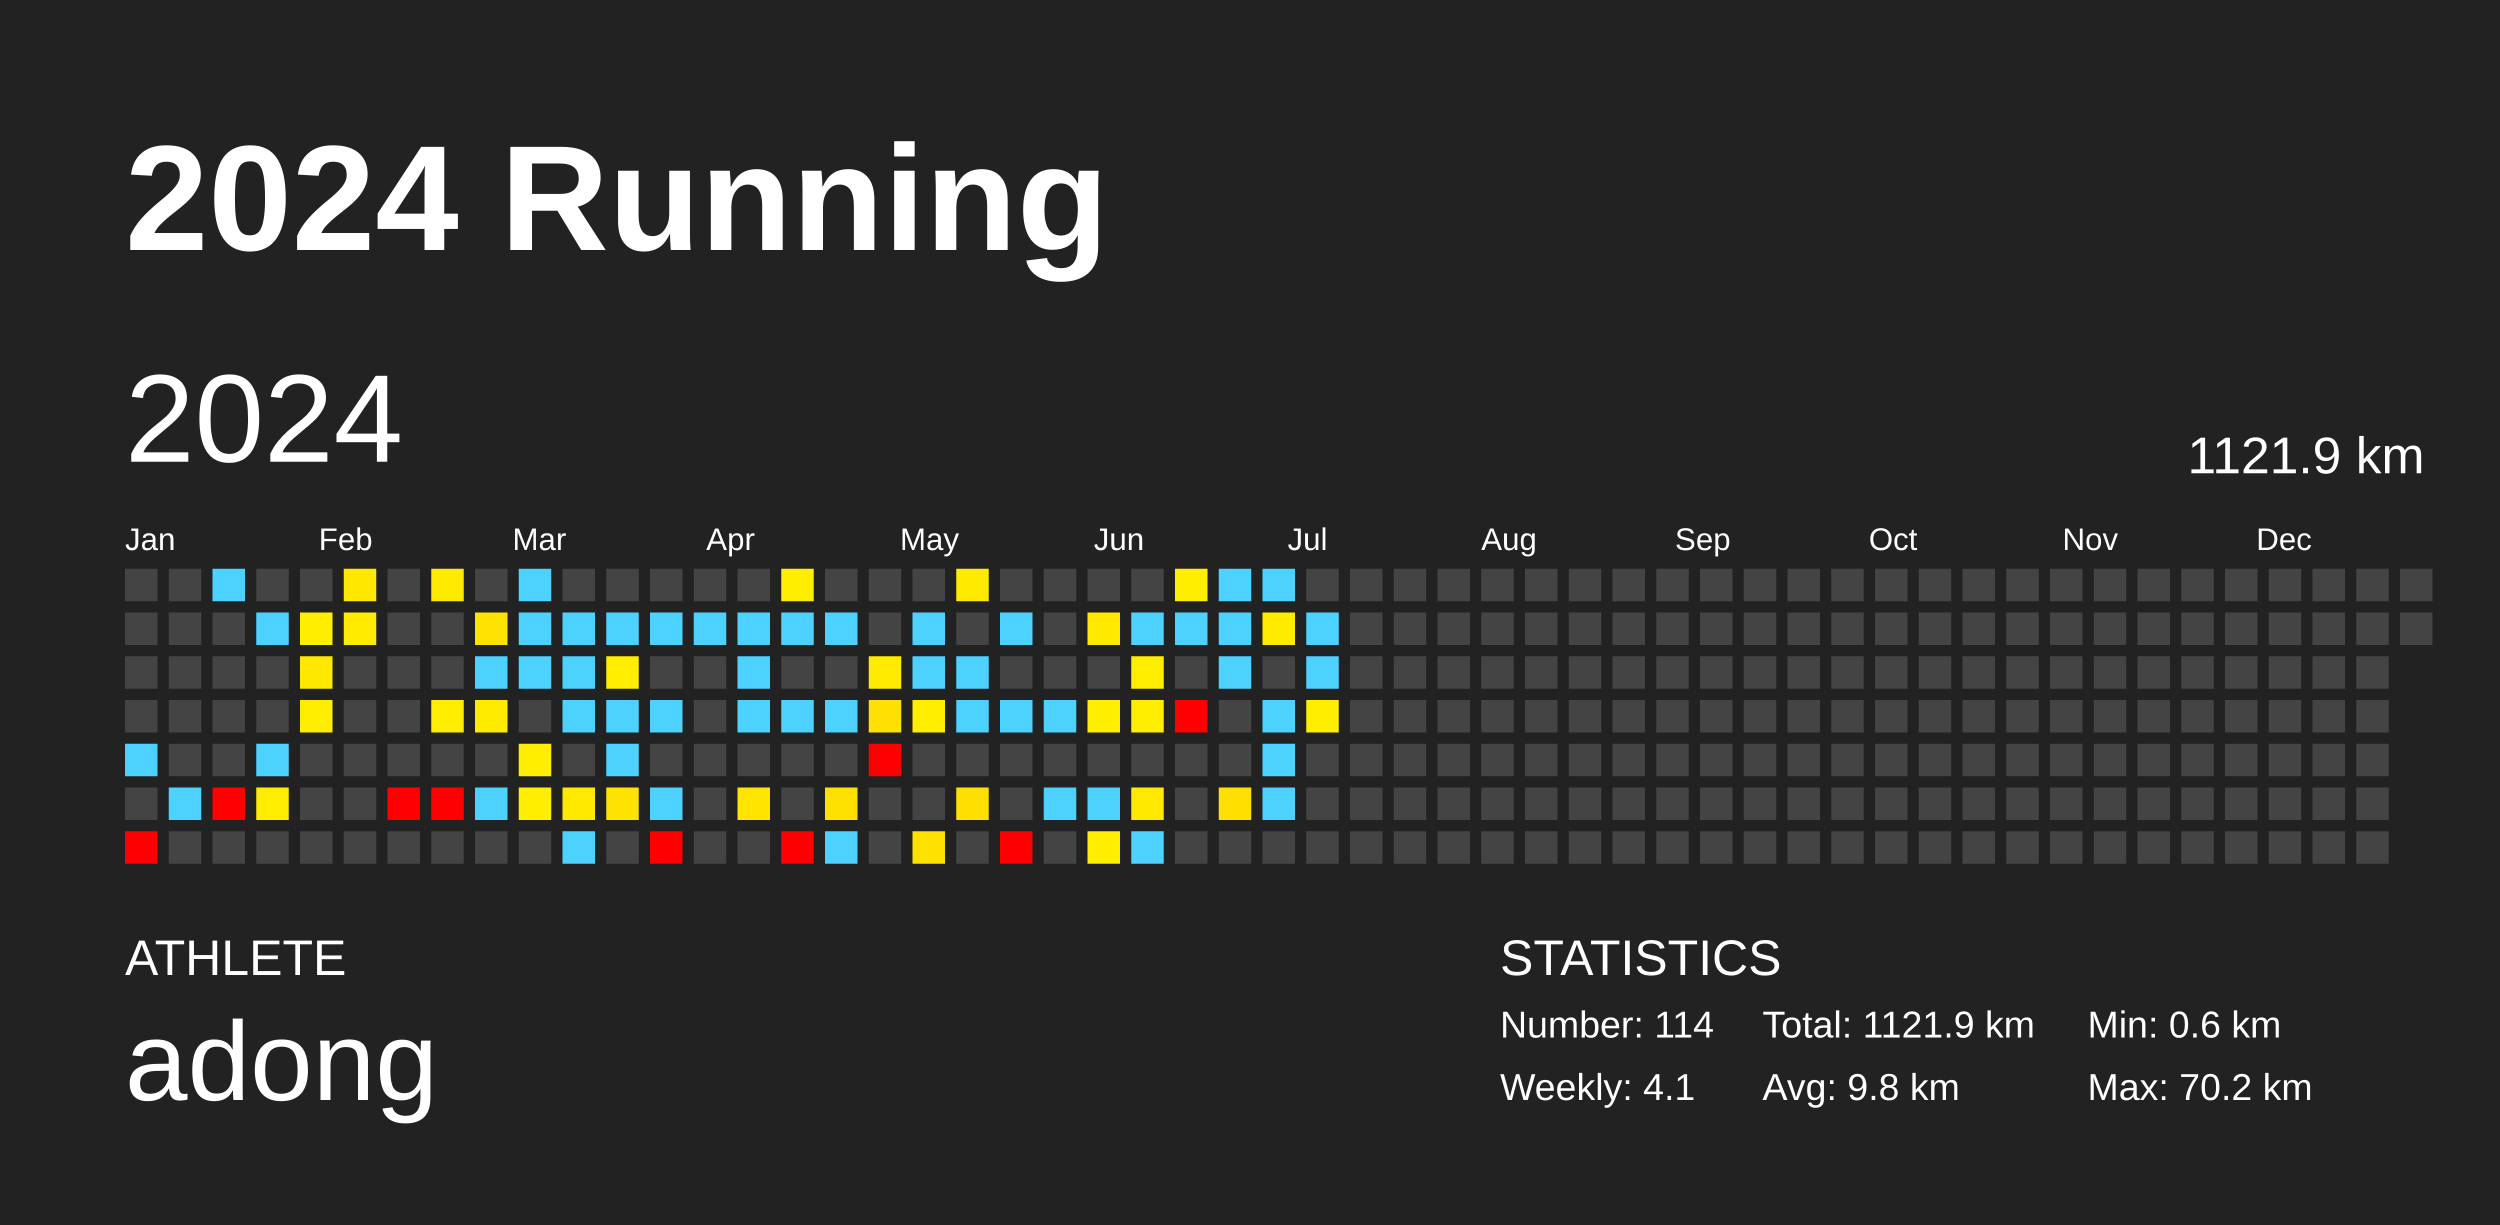
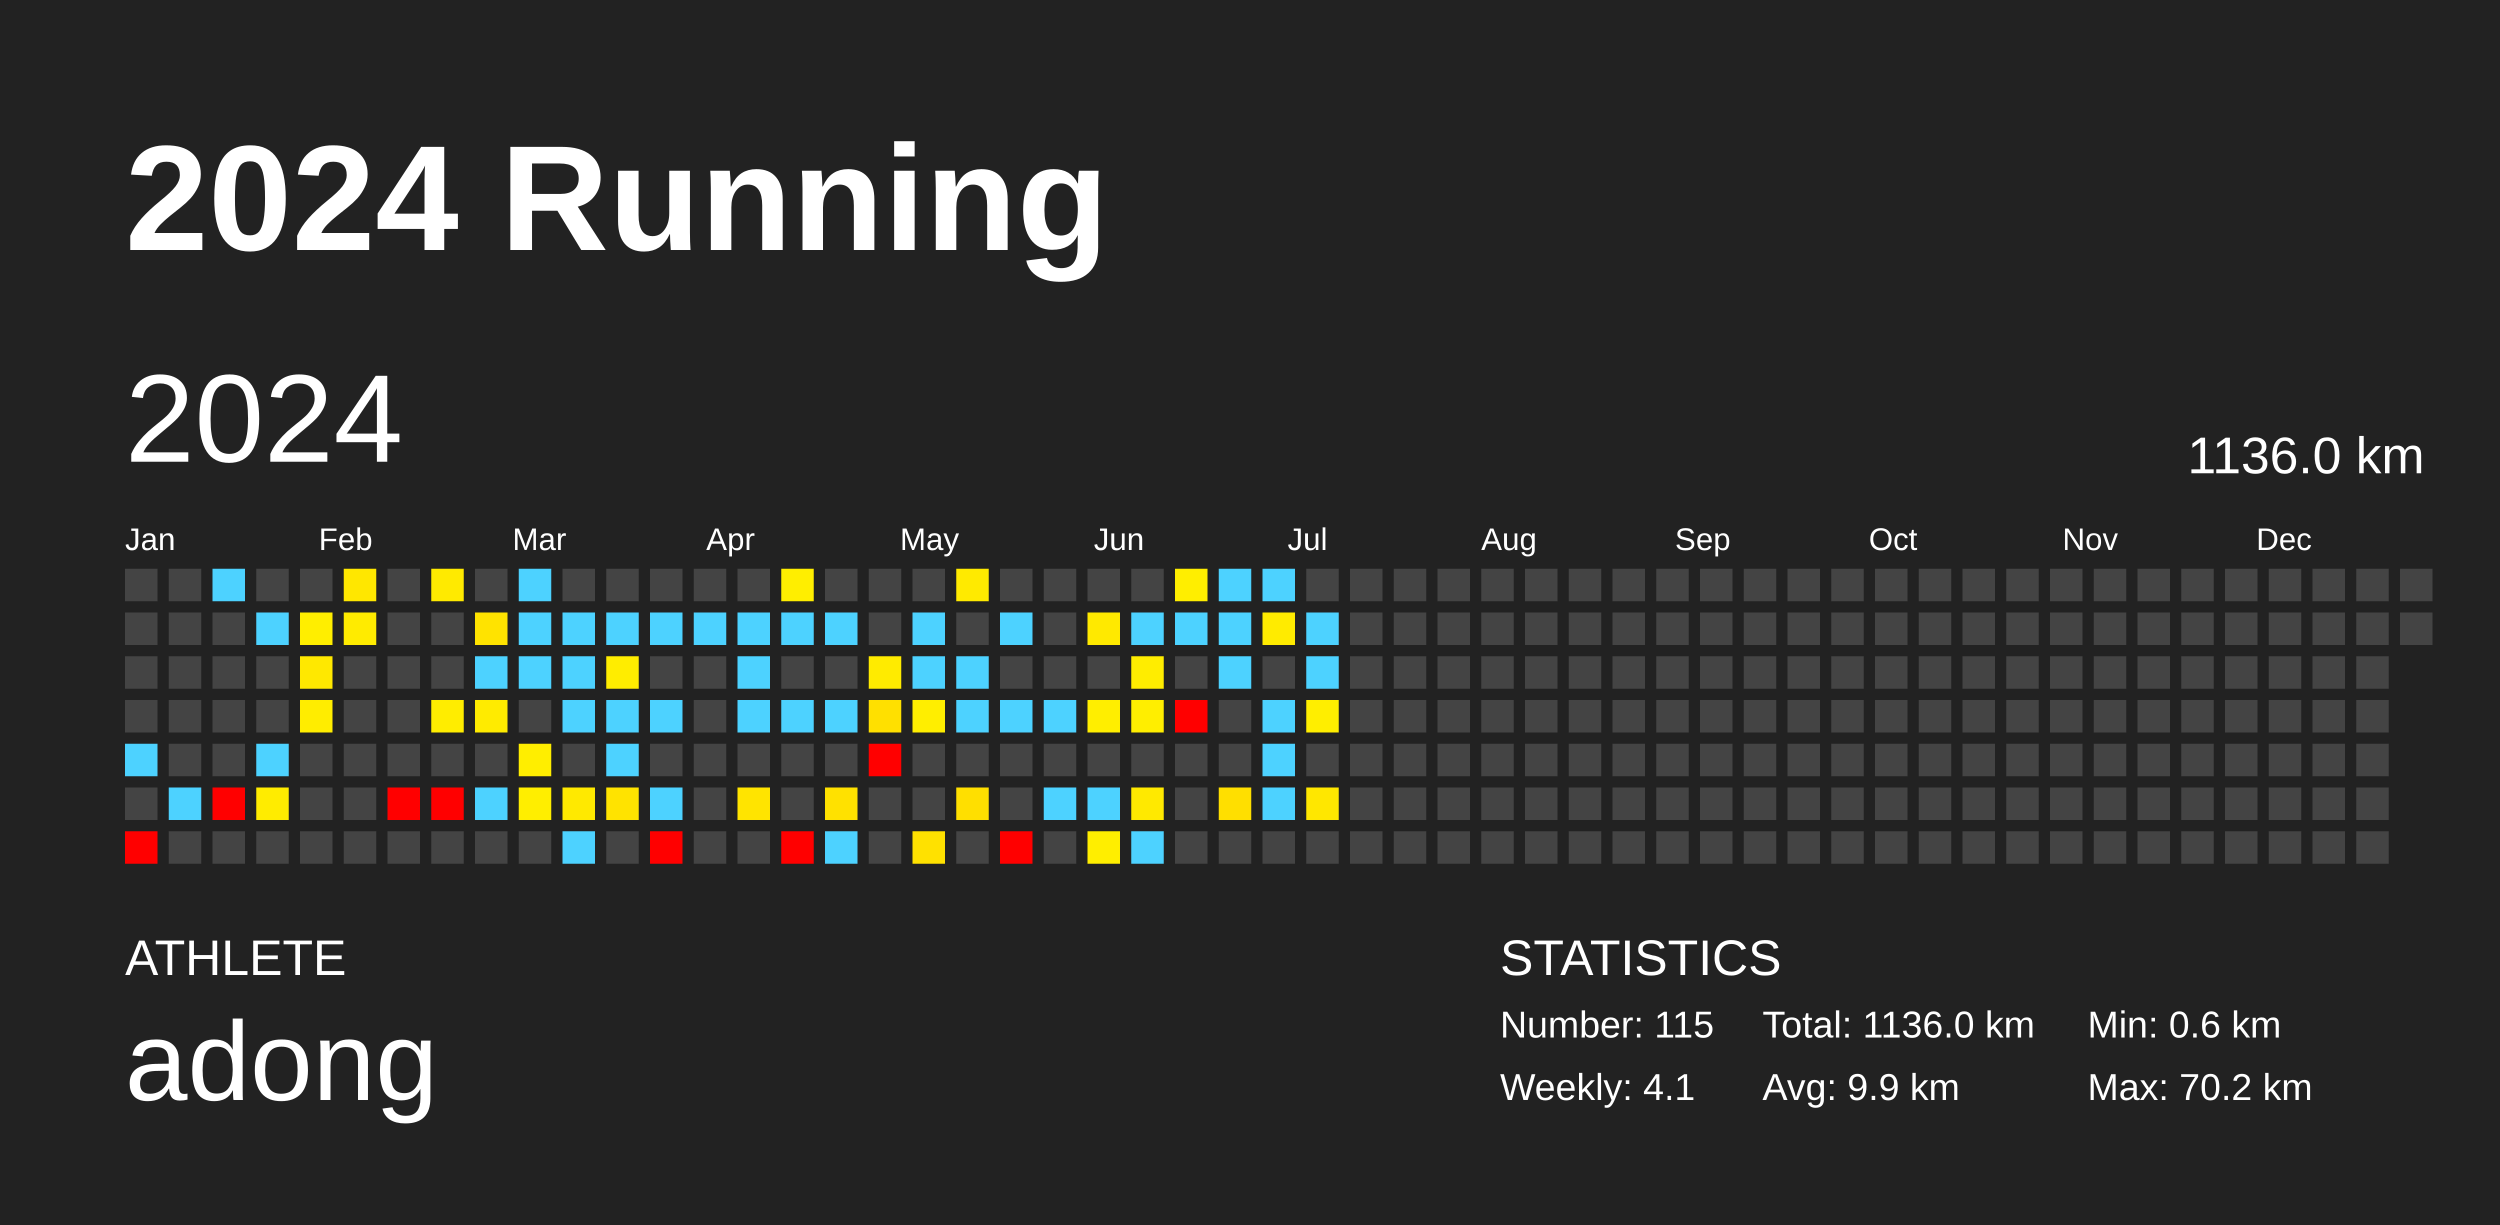
<svg xmlns="http://www.w3.org/2000/svg" baseProfile="full" height="98mm" version="1.1" viewBox="0,0,200,98" width="200mm">
  <defs />
  <rect fill="#222222" height="98" width="200" x="0" y="0" />
  <text fill="#FFFFFF" style="font-size:12px; font-family:Arial; font-weight:bold;" x="10" y="20">2024 Running</text>
  <text fill="#FFFFFF" style="font-size:4px; font-family:Arial" x="10" y="78">ATHLETE</text>
  <text fill="#FFFFFF" style="font-size:9px; font-family:Arial" x="10" y="88">adong</text>
  <text fill="#FFFFFF" style="font-size:4px; font-family:Arial" x="120" y="78">STATISTICS</text>
-   <text fill="#FFFFFF" style="font-size:3px; font-family:Arial" x="120" y="83">Number: 114</text>
+   <text fill="#FFFFFF" style="font-size:3px; font-family:Arial" x="120" y="83">Number: 115</text>
  <text fill="#FFFFFF" style="font-size:3px; font-family:Arial" x="120" y="88">Weekly: 4.1</text>
-   <text fill="#FFFFFF" style="font-size:3px; font-family:Arial" x="141" y="83">Total: 1121.9 km</text>
-   <text fill="#FFFFFF" style="font-size:3px; font-family:Arial" x="141" y="88">Avg: 9.8 km</text>
+   <text fill="#FFFFFF" style="font-size:3px; font-family:Arial" x="141" y="83">Total: 1136.0 km</text>
+   <text fill="#FFFFFF" style="font-size:3px; font-family:Arial" x="141" y="88">Avg: 9.9 km</text>
  <text fill="#FFFFFF" style="font-size:3px; font-family:Arial" x="167" y="83">Min: 0.6 km</text>
  <text fill="#FFFFFF" style="font-size:3px; font-family:Arial" x="167" y="88">Max: 70.2 km</text>
  <text dominant-baseline="hanging" fill="#FFFFFF" style="font-size:10.0px; font-family:Arial;" x="10" y="30">2024</text>
-   <text dominant-baseline="hanging" fill="#FFFFFF" style="font-size:4.125px; font-family:Arial;" x="175" y="35">1121.9 km</text>
+   <text dominant-baseline="hanging" fill="#FFFFFF" style="font-size:4.125px; font-family:Arial;" x="175" y="35">1136.0 km</text>
  <text fill="#FFFFFF" style="font-size:2.5px; font-family:Arial" x="10.0" y="44">Jan</text>
  <text fill="#FFFFFF" style="font-size:2.5px; font-family:Arial" x="25.5" y="44">Feb</text>
  <text fill="#FFFFFF" style="font-size:2.5px; font-family:Arial" x="41.0" y="44">Mar</text>
  <text fill="#FFFFFF" style="font-size:2.5px; font-family:Arial" x="56.5" y="44">Apr</text>
  <text fill="#FFFFFF" style="font-size:2.5px; font-family:Arial" x="72.0" y="44">May</text>
  <text fill="#FFFFFF" style="font-size:2.5px; font-family:Arial" x="87.5" y="44">Jun</text>
  <text fill="#FFFFFF" style="font-size:2.5px; font-family:Arial" x="103.0" y="44">Jul</text>
  <text fill="#FFFFFF" style="font-size:2.5px; font-family:Arial" x="118.5" y="44">Aug</text>
  <text fill="#FFFFFF" style="font-size:2.5px; font-family:Arial" x="134.0" y="44">Sep</text>
  <text fill="#FFFFFF" style="font-size:2.5px; font-family:Arial" x="149.5" y="44">Oct</text>
  <text fill="#FFFFFF" style="font-size:2.5px; font-family:Arial" x="165.0" y="44">Nov</text>
  <text fill="#FFFFFF" style="font-size:2.5px; font-family:Arial" x="180.5" y="44">Dec</text>
  <rect fill="#444444" height="2.6" width="2.6" x="10.0" y="45.5" />
  <rect fill="#444444" height="2.6" width="2.6" x="10.0" y="49.0" />
  <rect fill="#444444" height="2.6" width="2.6" x="10.0" y="52.5" />
  <rect fill="#444444" height="2.6" width="2.6" x="10.0" y="56.0" />
  <rect fill="#4dd2ff" height="2.6" width="2.6" x="10.0" y="59.5" />
  <rect fill="#444444" height="2.6" width="2.6" x="10.0" y="63.0" />
  <rect fill="red" height="2.6" width="2.6" x="10.0" y="66.5" />
  <rect fill="#444444" height="2.6" width="2.6" x="13.5" y="45.5" />
  <rect fill="#444444" height="2.6" width="2.6" x="13.5" y="49.0" />
  <rect fill="#444444" height="2.6" width="2.6" x="13.5" y="52.5" />
  <rect fill="#444444" height="2.6" width="2.6" x="13.5" y="56.0" />
  <rect fill="#444444" height="2.6" width="2.6" x="13.5" y="59.5" />
  <rect fill="#4dd2ff" height="2.6" width="2.6" x="13.5" y="63.0" />
  <rect fill="#444444" height="2.6" width="2.6" x="13.5" y="66.5" />
  <rect fill="#4dd2ff" height="2.6" width="2.6" x="17.0" y="45.5" />
  <rect fill="#444444" height="2.6" width="2.6" x="17.0" y="49.0" />
  <rect fill="#444444" height="2.6" width="2.6" x="17.0" y="52.5" />
  <rect fill="#444444" height="2.6" width="2.6" x="17.0" y="56.0" />
  <rect fill="#444444" height="2.6" width="2.6" x="17.0" y="59.5" />
  <rect fill="red" height="2.6" width="2.6" x="17.0" y="63.0" />
  <rect fill="#444444" height="2.6" width="2.6" x="17.0" y="66.5" />
  <rect fill="#444444" height="2.6" width="2.6" x="20.5" y="45.5" />
  <rect fill="#4dd2ff" height="2.6" width="2.6" x="20.5" y="49.0" />
  <rect fill="#444444" height="2.6" width="2.6" x="20.5" y="52.5" />
  <rect fill="#444444" height="2.6" width="2.6" x="20.5" y="56.0" />
  <rect fill="#4dd2ff" height="2.6" width="2.6" x="20.5" y="59.5" />
  <rect fill="#ffec00" height="2.6" width="2.6" x="20.5" y="63.0" />
  <rect fill="#444444" height="2.6" width="2.6" x="20.5" y="66.5" />
  <rect fill="#444444" height="2.6" width="2.6" x="24.0" y="45.5" />
  <rect fill="#ffee00" height="2.6" width="2.6" x="24.0" y="49.0" />
  <rect fill="#ffe800" height="2.6" width="2.6" x="24.0" y="52.5" />
  <rect fill="#ffed00" height="2.6" width="2.6" x="24.0" y="56.0" />
  <rect fill="#444444" height="2.6" width="2.6" x="24.0" y="59.5" />
  <rect fill="#444444" height="2.6" width="2.6" x="24.0" y="63.0" />
  <rect fill="#444444" height="2.6" width="2.6" x="24.0" y="66.5" />
  <rect fill="#ffe700" height="2.6" width="2.6" x="27.5" y="45.5" />
  <rect fill="#ffeb00" height="2.6" width="2.6" x="27.5" y="49.0" />
  <rect fill="#444444" height="2.6" width="2.6" x="27.5" y="52.5" />
  <rect fill="#444444" height="2.6" width="2.6" x="27.5" y="56.0" />
  <rect fill="#444444" height="2.6" width="2.6" x="27.5" y="59.5" />
  <rect fill="#444444" height="2.6" width="2.6" x="27.5" y="63.0" />
  <rect fill="#444444" height="2.6" width="2.6" x="27.5" y="66.5" />
  <rect fill="#444444" height="2.6" width="2.6" x="31.0" y="45.5" />
  <rect fill="#444444" height="2.6" width="2.6" x="31.0" y="49.0" />
  <rect fill="#444444" height="2.6" width="2.6" x="31.0" y="52.5" />
  <rect fill="#444444" height="2.6" width="2.6" x="31.0" y="56.0" />
  <rect fill="#444444" height="2.6" width="2.6" x="31.0" y="59.5" />
  <rect fill="red" height="2.6" width="2.6" x="31.0" y="63.0" />
  <rect fill="#444444" height="2.6" width="2.6" x="31.0" y="66.5" />
  <rect fill="#ffea00" height="2.6" width="2.6" x="34.5" y="45.5" />
  <rect fill="#444444" height="2.6" width="2.6" x="34.5" y="49.0" />
  <rect fill="#444444" height="2.6" width="2.6" x="34.5" y="52.5" />
  <rect fill="#ffed00" height="2.6" width="2.6" x="34.5" y="56.0" />
  <rect fill="#444444" height="2.6" width="2.6" x="34.5" y="59.5" />
  <rect fill="red" height="2.6" width="2.6" x="34.5" y="63.0" />
  <rect fill="#444444" height="2.6" width="2.6" x="34.5" y="66.5" />
  <rect fill="#444444" height="2.6" width="2.6" x="38.0" y="45.5" />
  <rect fill="#ffe300" height="2.6" width="2.6" x="38.0" y="49.0" />
  <rect fill="#4dd2ff" height="2.6" width="2.6" x="38.0" y="52.5" />
  <rect fill="#ffeb00" height="2.6" width="2.6" x="38.0" y="56.0" />
  <rect fill="#444444" height="2.6" width="2.6" x="38.0" y="59.5" />
  <rect fill="#4dd2ff" height="2.6" width="2.6" x="38.0" y="63.0" />
  <rect fill="#444444" height="2.6" width="2.6" x="38.0" y="66.5" />
  <rect fill="#4dd2ff" height="2.6" width="2.6" x="41.5" y="45.5" />
  <rect fill="#4dd2ff" height="2.6" width="2.6" x="41.5" y="49.0" />
  <rect fill="#4dd2ff" height="2.6" width="2.6" x="41.5" y="52.5" />
  <rect fill="#444444" height="2.6" width="2.6" x="41.5" y="56.0" />
  <rect fill="#ffee00" height="2.6" width="2.6" x="41.5" y="59.5" />
  <rect fill="#ffee00" height="2.6" width="2.6" x="41.5" y="63.0" />
  <rect fill="#444444" height="2.6" width="2.6" x="41.5" y="66.5" />
  <rect fill="#444444" height="2.6" width="2.6" x="45.0" y="45.5" />
  <rect fill="#4dd2ff" height="2.6" width="2.6" x="45.0" y="49.0" />
  <rect fill="#4dd2ff" height="2.6" width="2.6" x="45.0" y="52.5" />
  <rect fill="#4dd2ff" height="2.6" width="2.6" x="45.0" y="56.0" />
  <rect fill="#444444" height="2.6" width="2.6" x="45.0" y="59.5" />
  <rect fill="#ffe900" height="2.6" width="2.6" x="45.0" y="63.0" />
  <rect fill="#4dd2ff" height="2.6" width="2.6" x="45.0" y="66.5" />
  <rect fill="#444444" height="2.6" width="2.6" x="48.5" y="45.5" />
  <rect fill="#4dd2ff" height="2.6" width="2.6" x="48.5" y="49.0" />
  <rect fill="#ffed00" height="2.6" width="2.6" x="48.5" y="52.5" />
  <rect fill="#4dd2ff" height="2.6" width="2.6" x="48.5" y="56.0" />
  <rect fill="#4dd2ff" height="2.6" width="2.6" x="48.5" y="59.5" />
  <rect fill="#ffe300" height="2.6" width="2.6" x="48.5" y="63.0" />
  <rect fill="#444444" height="2.6" width="2.6" x="48.5" y="66.5" />
  <rect fill="#444444" height="2.6" width="2.6" x="52.0" y="45.5" />
  <rect fill="#4dd2ff" height="2.6" width="2.6" x="52.0" y="49.0" />
  <rect fill="#444444" height="2.6" width="2.6" x="52.0" y="52.5" />
  <rect fill="#4dd2ff" height="2.6" width="2.6" x="52.0" y="56.0" />
  <rect fill="#444444" height="2.6" width="2.6" x="52.0" y="59.5" />
  <rect fill="#4dd2ff" height="2.6" width="2.6" x="52.0" y="63.0" />
  <rect fill="red" height="2.6" width="2.6" x="52.0" y="66.5" />
  <rect fill="#444444" height="2.6" width="2.6" x="55.5" y="45.5" />
  <rect fill="#4dd2ff" height="2.6" width="2.6" x="55.5" y="49.0" />
  <rect fill="#444444" height="2.6" width="2.6" x="55.5" y="52.5" />
  <rect fill="#444444" height="2.6" width="2.6" x="55.5" y="56.0" />
  <rect fill="#444444" height="2.6" width="2.6" x="55.5" y="59.5" />
  <rect fill="#444444" height="2.6" width="2.6" x="55.5" y="63.0" />
  <rect fill="#444444" height="2.6" width="2.6" x="55.5" y="66.5" />
  <rect fill="#444444" height="2.6" width="2.6" x="59.0" y="45.5" />
  <rect fill="#4dd2ff" height="2.6" width="2.6" x="59.0" y="49.0" />
  <rect fill="#4dd2ff" height="2.6" width="2.6" x="59.0" y="52.5" />
  <rect fill="#4dd2ff" height="2.6" width="2.6" x="59.0" y="56.0" />
  <rect fill="#444444" height="2.6" width="2.6" x="59.0" y="59.5" />
  <rect fill="#ffe400" height="2.6" width="2.6" x="59.0" y="63.0" />
  <rect fill="#444444" height="2.6" width="2.6" x="59.0" y="66.5" />
  <rect fill="#ffee00" height="2.6" width="2.6" x="62.5" y="45.5" />
  <rect fill="#4dd2ff" height="2.6" width="2.6" x="62.5" y="49.0" />
  <rect fill="#444444" height="2.6" width="2.6" x="62.5" y="52.5" />
  <rect fill="#4dd2ff" height="2.6" width="2.6" x="62.5" y="56.0" />
  <rect fill="#444444" height="2.6" width="2.6" x="62.5" y="59.5" />
  <rect fill="#444444" height="2.6" width="2.6" x="62.5" y="63.0" />
  <rect fill="red" height="2.6" width="2.6" x="62.5" y="66.5" />
  <rect fill="#444444" height="2.6" width="2.6" x="66.0" y="45.5" />
  <rect fill="#4dd2ff" height="2.6" width="2.6" x="66.0" y="49.0" />
  <rect fill="#444444" height="2.6" width="2.6" x="66.0" y="52.5" />
  <rect fill="#4dd2ff" height="2.6" width="2.6" x="66.0" y="56.0" />
  <rect fill="#444444" height="2.6" width="2.6" x="66.0" y="59.5" />
  <rect fill="#ffe100" height="2.6" width="2.6" x="66.0" y="63.0" />
  <rect fill="#4dd2ff" height="2.6" width="2.6" x="66.0" y="66.5" />
  <rect fill="#444444" height="2.6" width="2.6" x="69.5" y="45.5" />
  <rect fill="#444444" height="2.6" width="2.6" x="69.5" y="49.0" />
  <rect fill="#ffeb00" height="2.6" width="2.6" x="69.5" y="52.5" />
  <rect fill="#ffe000" height="2.6" width="2.6" x="69.5" y="56.0" />
  <rect fill="red" height="2.6" width="2.6" x="69.5" y="59.5" />
  <rect fill="#444444" height="2.6" width="2.6" x="69.5" y="63.0" />
  <rect fill="#444444" height="2.6" width="2.6" x="69.5" y="66.5" />
  <rect fill="#444444" height="2.6" width="2.6" x="73.0" y="45.5" />
  <rect fill="#4dd2ff" height="2.6" width="2.6" x="73.0" y="49.0" />
  <rect fill="#4dd2ff" height="2.6" width="2.6" x="73.0" y="52.5" />
  <rect fill="#ffee00" height="2.6" width="2.6" x="73.0" y="56.0" />
  <rect fill="#444444" height="2.6" width="2.6" x="73.0" y="59.5" />
  <rect fill="#444444" height="2.6" width="2.6" x="73.0" y="63.0" />
  <rect fill="#ffe100" height="2.6" width="2.6" x="73.0" y="66.5" />
  <rect fill="#ffea00" height="2.6" width="2.6" x="76.5" y="45.5" />
  <rect fill="#444444" height="2.6" width="2.6" x="76.5" y="49.0" />
  <rect fill="#4dd2ff" height="2.6" width="2.6" x="76.5" y="52.5" />
  <rect fill="#4dd2ff" height="2.6" width="2.6" x="76.5" y="56.0" />
  <rect fill="#444444" height="2.6" width="2.6" x="76.5" y="59.5" />
  <rect fill="#ffdf00" height="2.6" width="2.6" x="76.5" y="63.0" />
  <rect fill="#444444" height="2.6" width="2.6" x="76.5" y="66.5" />
  <rect fill="#444444" height="2.6" width="2.6" x="80.0" y="45.5" />
  <rect fill="#4dd2ff" height="2.6" width="2.6" x="80.0" y="49.0" />
  <rect fill="#444444" height="2.6" width="2.6" x="80.0" y="52.5" />
  <rect fill="#4dd2ff" height="2.6" width="2.6" x="80.0" y="56.0" />
  <rect fill="#444444" height="2.6" width="2.6" x="80.0" y="59.5" />
  <rect fill="#444444" height="2.6" width="2.6" x="80.0" y="63.0" />
  <rect fill="red" height="2.6" width="2.6" x="80.0" y="66.5" />
  <rect fill="#444444" height="2.6" width="2.6" x="83.5" y="45.5" />
  <rect fill="#444444" height="2.6" width="2.6" x="83.5" y="49.0" />
  <rect fill="#444444" height="2.6" width="2.6" x="83.5" y="52.5" />
  <rect fill="#4dd2ff" height="2.6" width="2.6" x="83.5" y="56.0" />
  <rect fill="#444444" height="2.6" width="2.6" x="83.5" y="59.5" />
  <rect fill="#4dd2ff" height="2.6" width="2.6" x="83.5" y="63.0" />
  <rect fill="#444444" height="2.6" width="2.6" x="83.5" y="66.5" />
  <rect fill="#444444" height="2.6" width="2.6" x="87.0" y="45.5" />
  <rect fill="#ffe900" height="2.6" width="2.6" x="87.0" y="49.0" />
  <rect fill="#444444" height="2.6" width="2.6" x="87.0" y="52.5" />
  <rect fill="#ffee00" height="2.6" width="2.6" x="87.0" y="56.0" />
  <rect fill="#444444" height="2.6" width="2.6" x="87.0" y="59.5" />
  <rect fill="#4dd2ff" height="2.6" width="2.6" x="87.0" y="63.0" />
  <rect fill="#ffee00" height="2.6" width="2.6" x="87.0" y="66.5" />
  <rect fill="#444444" height="2.6" width="2.6" x="90.5" y="45.5" />
  <rect fill="#4dd2ff" height="2.6" width="2.6" x="90.5" y="49.0" />
  <rect fill="#ffed00" height="2.6" width="2.6" x="90.5" y="52.5" />
  <rect fill="#ffee00" height="2.6" width="2.6" x="90.5" y="56.0" />
  <rect fill="#444444" height="2.6" width="2.6" x="90.5" y="59.5" />
  <rect fill="#ffe900" height="2.6" width="2.6" x="90.5" y="63.0" />
  <rect fill="#4dd2ff" height="2.6" width="2.6" x="90.5" y="66.5" />
  <rect fill="#ffee00" height="2.6" width="2.6" x="94.0" y="45.5" />
  <rect fill="#4dd2ff" height="2.6" width="2.6" x="94.0" y="49.0" />
  <rect fill="#444444" height="2.6" width="2.6" x="94.0" y="52.5" />
  <rect fill="red" height="2.6" width="2.6" x="94.0" y="56.0" />
  <rect fill="#444444" height="2.6" width="2.6" x="94.0" y="59.5" />
  <rect fill="#444444" height="2.6" width="2.6" x="94.0" y="63.0" />
  <rect fill="#444444" height="2.6" width="2.6" x="94.0" y="66.5" />
  <rect fill="#4dd2ff" height="2.6" width="2.6" x="97.5" y="45.5" />
  <rect fill="#4dd2ff" height="2.6" width="2.6" x="97.5" y="49.0" />
  <rect fill="#4dd2ff" height="2.6" width="2.6" x="97.5" y="52.5" />
  <rect fill="#444444" height="2.6" width="2.6" x="97.5" y="56.0" />
  <rect fill="#444444" height="2.6" width="2.6" x="97.5" y="59.5" />
  <rect fill="#ffdf00" height="2.6" width="2.6" x="97.5" y="63.0" />
  <rect fill="#444444" height="2.6" width="2.6" x="97.5" y="66.5" />
  <rect fill="#4dd2ff" height="2.6" width="2.6" x="101.0" y="45.5" />
  <rect fill="#ffeb00" height="2.6" width="2.6" x="101.0" y="49.0" />
  <rect fill="#444444" height="2.6" width="2.6" x="101.0" y="52.5" />
  <rect fill="#4dd2ff" height="2.6" width="2.6" x="101.0" y="56.0" />
  <rect fill="#4dd2ff" height="2.6" width="2.6" x="101.0" y="59.5" />
  <rect fill="#4dd2ff" height="2.6" width="2.6" x="101.0" y="63.0" />
  <rect fill="#444444" height="2.6" width="2.6" x="101.0" y="66.5" />
  <rect fill="#444444" height="2.6" width="2.6" x="104.5" y="45.5" />
  <rect fill="#4dd2ff" height="2.6" width="2.6" x="104.5" y="49.0" />
  <rect fill="#4dd2ff" height="2.6" width="2.6" x="104.5" y="52.5" />
  <rect fill="#ffee00" height="2.6" width="2.6" x="104.5" y="56.0" />
  <rect fill="#444444" height="2.6" width="2.6" x="104.5" y="59.5" />
-   <rect fill="#444444" height="2.6" width="2.6" x="104.5" y="63.0" />
+   <rect fill="#ffe700" height="2.6" width="2.6" x="104.5" y="63.0" />
  <rect fill="#444444" height="2.6" width="2.6" x="104.5" y="66.5" />
  <rect fill="#444444" height="2.6" width="2.6" x="108.0" y="45.5" />
  <rect fill="#444444" height="2.6" width="2.6" x="108.0" y="49.0" />
  <rect fill="#444444" height="2.6" width="2.6" x="108.0" y="52.5" />
  <rect fill="#444444" height="2.6" width="2.6" x="108.0" y="56.0" />
  <rect fill="#444444" height="2.6" width="2.6" x="108.0" y="59.5" />
  <rect fill="#444444" height="2.6" width="2.6" x="108.0" y="63.0" />
  <rect fill="#444444" height="2.6" width="2.6" x="108.0" y="66.5" />
  <rect fill="#444444" height="2.6" width="2.6" x="111.5" y="45.5" />
  <rect fill="#444444" height="2.6" width="2.6" x="111.5" y="49.0" />
  <rect fill="#444444" height="2.6" width="2.6" x="111.5" y="52.5" />
  <rect fill="#444444" height="2.6" width="2.6" x="111.5" y="56.0" />
  <rect fill="#444444" height="2.6" width="2.6" x="111.5" y="59.5" />
  <rect fill="#444444" height="2.6" width="2.6" x="111.5" y="63.0" />
  <rect fill="#444444" height="2.6" width="2.6" x="111.5" y="66.5" />
  <rect fill="#444444" height="2.6" width="2.6" x="115.0" y="45.5" />
  <rect fill="#444444" height="2.6" width="2.6" x="115.0" y="49.0" />
  <rect fill="#444444" height="2.6" width="2.6" x="115.0" y="52.5" />
  <rect fill="#444444" height="2.6" width="2.6" x="115.0" y="56.0" />
  <rect fill="#444444" height="2.6" width="2.6" x="115.0" y="59.5" />
  <rect fill="#444444" height="2.6" width="2.6" x="115.0" y="63.0" />
  <rect fill="#444444" height="2.6" width="2.6" x="115.0" y="66.5" />
  <rect fill="#444444" height="2.6" width="2.6" x="118.5" y="45.5" />
  <rect fill="#444444" height="2.6" width="2.6" x="118.5" y="49.0" />
  <rect fill="#444444" height="2.6" width="2.6" x="118.5" y="52.5" />
  <rect fill="#444444" height="2.6" width="2.6" x="118.5" y="56.0" />
  <rect fill="#444444" height="2.6" width="2.6" x="118.5" y="59.5" />
  <rect fill="#444444" height="2.6" width="2.6" x="118.5" y="63.0" />
  <rect fill="#444444" height="2.6" width="2.6" x="118.5" y="66.5" />
  <rect fill="#444444" height="2.6" width="2.6" x="122.0" y="45.5" />
  <rect fill="#444444" height="2.6" width="2.6" x="122.0" y="49.0" />
  <rect fill="#444444" height="2.6" width="2.6" x="122.0" y="52.5" />
  <rect fill="#444444" height="2.6" width="2.6" x="122.0" y="56.0" />
  <rect fill="#444444" height="2.6" width="2.6" x="122.0" y="59.5" />
  <rect fill="#444444" height="2.6" width="2.6" x="122.0" y="63.0" />
  <rect fill="#444444" height="2.6" width="2.6" x="122.0" y="66.5" />
  <rect fill="#444444" height="2.6" width="2.6" x="125.5" y="45.5" />
  <rect fill="#444444" height="2.6" width="2.6" x="125.5" y="49.0" />
  <rect fill="#444444" height="2.6" width="2.6" x="125.5" y="52.5" />
  <rect fill="#444444" height="2.6" width="2.6" x="125.5" y="56.0" />
  <rect fill="#444444" height="2.6" width="2.6" x="125.5" y="59.5" />
  <rect fill="#444444" height="2.6" width="2.6" x="125.5" y="63.0" />
  <rect fill="#444444" height="2.6" width="2.6" x="125.5" y="66.5" />
  <rect fill="#444444" height="2.6" width="2.6" x="129.0" y="45.5" />
  <rect fill="#444444" height="2.6" width="2.6" x="129.0" y="49.0" />
  <rect fill="#444444" height="2.6" width="2.6" x="129.0" y="52.5" />
  <rect fill="#444444" height="2.6" width="2.6" x="129.0" y="56.0" />
  <rect fill="#444444" height="2.6" width="2.6" x="129.0" y="59.5" />
  <rect fill="#444444" height="2.6" width="2.6" x="129.0" y="63.0" />
  <rect fill="#444444" height="2.6" width="2.6" x="129.0" y="66.5" />
  <rect fill="#444444" height="2.6" width="2.6" x="132.5" y="45.5" />
  <rect fill="#444444" height="2.6" width="2.6" x="132.5" y="49.0" />
  <rect fill="#444444" height="2.6" width="2.6" x="132.5" y="52.5" />
  <rect fill="#444444" height="2.6" width="2.6" x="132.5" y="56.0" />
  <rect fill="#444444" height="2.6" width="2.6" x="132.5" y="59.5" />
  <rect fill="#444444" height="2.6" width="2.6" x="132.5" y="63.0" />
  <rect fill="#444444" height="2.6" width="2.6" x="132.5" y="66.5" />
  <rect fill="#444444" height="2.6" width="2.6" x="136.0" y="45.5" />
  <rect fill="#444444" height="2.6" width="2.6" x="136.0" y="49.0" />
  <rect fill="#444444" height="2.6" width="2.6" x="136.0" y="52.5" />
  <rect fill="#444444" height="2.6" width="2.6" x="136.0" y="56.0" />
  <rect fill="#444444" height="2.6" width="2.6" x="136.0" y="59.5" />
  <rect fill="#444444" height="2.6" width="2.6" x="136.0" y="63.0" />
  <rect fill="#444444" height="2.6" width="2.6" x="136.0" y="66.5" />
  <rect fill="#444444" height="2.6" width="2.6" x="139.5" y="45.5" />
  <rect fill="#444444" height="2.6" width="2.6" x="139.5" y="49.0" />
  <rect fill="#444444" height="2.6" width="2.6" x="139.5" y="52.5" />
  <rect fill="#444444" height="2.6" width="2.6" x="139.5" y="56.0" />
  <rect fill="#444444" height="2.6" width="2.6" x="139.5" y="59.5" />
  <rect fill="#444444" height="2.6" width="2.6" x="139.5" y="63.0" />
  <rect fill="#444444" height="2.6" width="2.6" x="139.5" y="66.5" />
  <rect fill="#444444" height="2.6" width="2.6" x="143.0" y="45.5" />
  <rect fill="#444444" height="2.6" width="2.6" x="143.0" y="49.0" />
  <rect fill="#444444" height="2.6" width="2.6" x="143.0" y="52.5" />
  <rect fill="#444444" height="2.6" width="2.6" x="143.0" y="56.0" />
  <rect fill="#444444" height="2.6" width="2.6" x="143.0" y="59.5" />
  <rect fill="#444444" height="2.6" width="2.6" x="143.0" y="63.0" />
  <rect fill="#444444" height="2.6" width="2.6" x="143.0" y="66.5" />
  <rect fill="#444444" height="2.6" width="2.6" x="146.5" y="45.5" />
  <rect fill="#444444" height="2.6" width="2.6" x="146.5" y="49.0" />
  <rect fill="#444444" height="2.6" width="2.6" x="146.5" y="52.5" />
  <rect fill="#444444" height="2.6" width="2.6" x="146.5" y="56.0" />
  <rect fill="#444444" height="2.6" width="2.6" x="146.5" y="59.5" />
  <rect fill="#444444" height="2.6" width="2.6" x="146.5" y="63.0" />
  <rect fill="#444444" height="2.6" width="2.6" x="146.5" y="66.5" />
  <rect fill="#444444" height="2.6" width="2.6" x="150.0" y="45.5" />
  <rect fill="#444444" height="2.6" width="2.6" x="150.0" y="49.0" />
  <rect fill="#444444" height="2.6" width="2.6" x="150.0" y="52.5" />
  <rect fill="#444444" height="2.6" width="2.6" x="150.0" y="56.0" />
  <rect fill="#444444" height="2.6" width="2.6" x="150.0" y="59.5" />
  <rect fill="#444444" height="2.6" width="2.6" x="150.0" y="63.0" />
  <rect fill="#444444" height="2.6" width="2.6" x="150.0" y="66.5" />
  <rect fill="#444444" height="2.6" width="2.6" x="153.5" y="45.5" />
  <rect fill="#444444" height="2.6" width="2.6" x="153.5" y="49.0" />
  <rect fill="#444444" height="2.6" width="2.6" x="153.5" y="52.5" />
  <rect fill="#444444" height="2.6" width="2.6" x="153.5" y="56.0" />
  <rect fill="#444444" height="2.6" width="2.6" x="153.5" y="59.5" />
  <rect fill="#444444" height="2.6" width="2.6" x="153.5" y="63.0" />
  <rect fill="#444444" height="2.6" width="2.6" x="153.5" y="66.5" />
  <rect fill="#444444" height="2.6" width="2.6" x="157.0" y="45.5" />
  <rect fill="#444444" height="2.6" width="2.6" x="157.0" y="49.0" />
  <rect fill="#444444" height="2.6" width="2.6" x="157.0" y="52.5" />
  <rect fill="#444444" height="2.6" width="2.6" x="157.0" y="56.0" />
  <rect fill="#444444" height="2.6" width="2.6" x="157.0" y="59.5" />
  <rect fill="#444444" height="2.6" width="2.6" x="157.0" y="63.0" />
  <rect fill="#444444" height="2.6" width="2.6" x="157.0" y="66.5" />
  <rect fill="#444444" height="2.6" width="2.6" x="160.5" y="45.5" />
  <rect fill="#444444" height="2.6" width="2.6" x="160.5" y="49.0" />
  <rect fill="#444444" height="2.6" width="2.6" x="160.5" y="52.5" />
  <rect fill="#444444" height="2.6" width="2.6" x="160.5" y="56.0" />
  <rect fill="#444444" height="2.6" width="2.6" x="160.5" y="59.5" />
  <rect fill="#444444" height="2.6" width="2.6" x="160.5" y="63.0" />
  <rect fill="#444444" height="2.6" width="2.6" x="160.5" y="66.5" />
  <rect fill="#444444" height="2.6" width="2.6" x="164.0" y="45.5" />
  <rect fill="#444444" height="2.6" width="2.6" x="164.0" y="49.0" />
  <rect fill="#444444" height="2.6" width="2.6" x="164.0" y="52.5" />
  <rect fill="#444444" height="2.6" width="2.6" x="164.0" y="56.0" />
  <rect fill="#444444" height="2.6" width="2.6" x="164.0" y="59.5" />
  <rect fill="#444444" height="2.6" width="2.6" x="164.0" y="63.0" />
  <rect fill="#444444" height="2.6" width="2.6" x="164.0" y="66.5" />
  <rect fill="#444444" height="2.6" width="2.6" x="167.5" y="45.5" />
  <rect fill="#444444" height="2.6" width="2.6" x="167.5" y="49.0" />
  <rect fill="#444444" height="2.6" width="2.6" x="167.5" y="52.5" />
  <rect fill="#444444" height="2.6" width="2.6" x="167.5" y="56.0" />
  <rect fill="#444444" height="2.6" width="2.6" x="167.5" y="59.5" />
  <rect fill="#444444" height="2.6" width="2.6" x="167.5" y="63.0" />
  <rect fill="#444444" height="2.6" width="2.6" x="167.5" y="66.5" />
  <rect fill="#444444" height="2.6" width="2.6" x="171.0" y="45.5" />
  <rect fill="#444444" height="2.6" width="2.6" x="171.0" y="49.0" />
  <rect fill="#444444" height="2.6" width="2.6" x="171.0" y="52.5" />
  <rect fill="#444444" height="2.6" width="2.6" x="171.0" y="56.0" />
  <rect fill="#444444" height="2.6" width="2.6" x="171.0" y="59.5" />
  <rect fill="#444444" height="2.6" width="2.6" x="171.0" y="63.0" />
  <rect fill="#444444" height="2.6" width="2.6" x="171.0" y="66.5" />
  <rect fill="#444444" height="2.6" width="2.6" x="174.5" y="45.5" />
  <rect fill="#444444" height="2.6" width="2.6" x="174.5" y="49.0" />
  <rect fill="#444444" height="2.6" width="2.6" x="174.5" y="52.5" />
  <rect fill="#444444" height="2.6" width="2.6" x="174.5" y="56.0" />
  <rect fill="#444444" height="2.6" width="2.6" x="174.5" y="59.5" />
  <rect fill="#444444" height="2.6" width="2.6" x="174.5" y="63.0" />
  <rect fill="#444444" height="2.6" width="2.6" x="174.5" y="66.5" />
  <rect fill="#444444" height="2.6" width="2.6" x="178.0" y="45.5" />
  <rect fill="#444444" height="2.6" width="2.6" x="178.0" y="49.0" />
  <rect fill="#444444" height="2.6" width="2.6" x="178.0" y="52.5" />
  <rect fill="#444444" height="2.6" width="2.6" x="178.0" y="56.0" />
  <rect fill="#444444" height="2.6" width="2.6" x="178.0" y="59.5" />
  <rect fill="#444444" height="2.6" width="2.6" x="178.0" y="63.0" />
  <rect fill="#444444" height="2.6" width="2.6" x="178.0" y="66.5" />
  <rect fill="#444444" height="2.6" width="2.6" x="181.5" y="45.5" />
  <rect fill="#444444" height="2.6" width="2.6" x="181.5" y="49.0" />
  <rect fill="#444444" height="2.6" width="2.6" x="181.5" y="52.5" />
  <rect fill="#444444" height="2.6" width="2.6" x="181.5" y="56.0" />
  <rect fill="#444444" height="2.6" width="2.6" x="181.5" y="59.5" />
  <rect fill="#444444" height="2.6" width="2.6" x="181.5" y="63.0" />
  <rect fill="#444444" height="2.6" width="2.6" x="181.5" y="66.5" />
  <rect fill="#444444" height="2.6" width="2.6" x="185.0" y="45.5" />
  <rect fill="#444444" height="2.6" width="2.6" x="185.0" y="49.0" />
  <rect fill="#444444" height="2.6" width="2.6" x="185.0" y="52.5" />
  <rect fill="#444444" height="2.6" width="2.6" x="185.0" y="56.0" />
  <rect fill="#444444" height="2.6" width="2.6" x="185.0" y="59.5" />
  <rect fill="#444444" height="2.6" width="2.6" x="185.0" y="63.0" />
  <rect fill="#444444" height="2.6" width="2.6" x="185.0" y="66.5" />
  <rect fill="#444444" height="2.6" width="2.6" x="188.5" y="45.5" />
  <rect fill="#444444" height="2.6" width="2.6" x="188.5" y="49.0" />
  <rect fill="#444444" height="2.6" width="2.6" x="188.5" y="52.5" />
  <rect fill="#444444" height="2.6" width="2.6" x="188.5" y="56.0" />
  <rect fill="#444444" height="2.6" width="2.6" x="188.5" y="59.5" />
  <rect fill="#444444" height="2.6" width="2.6" x="188.5" y="63.0" />
  <rect fill="#444444" height="2.6" width="2.6" x="188.5" y="66.5" />
  <rect fill="#444444" height="2.6" width="2.6" x="192.0" y="45.5" />
  <rect fill="#444444" height="2.6" width="2.6" x="192.0" y="49.0" />
</svg>
